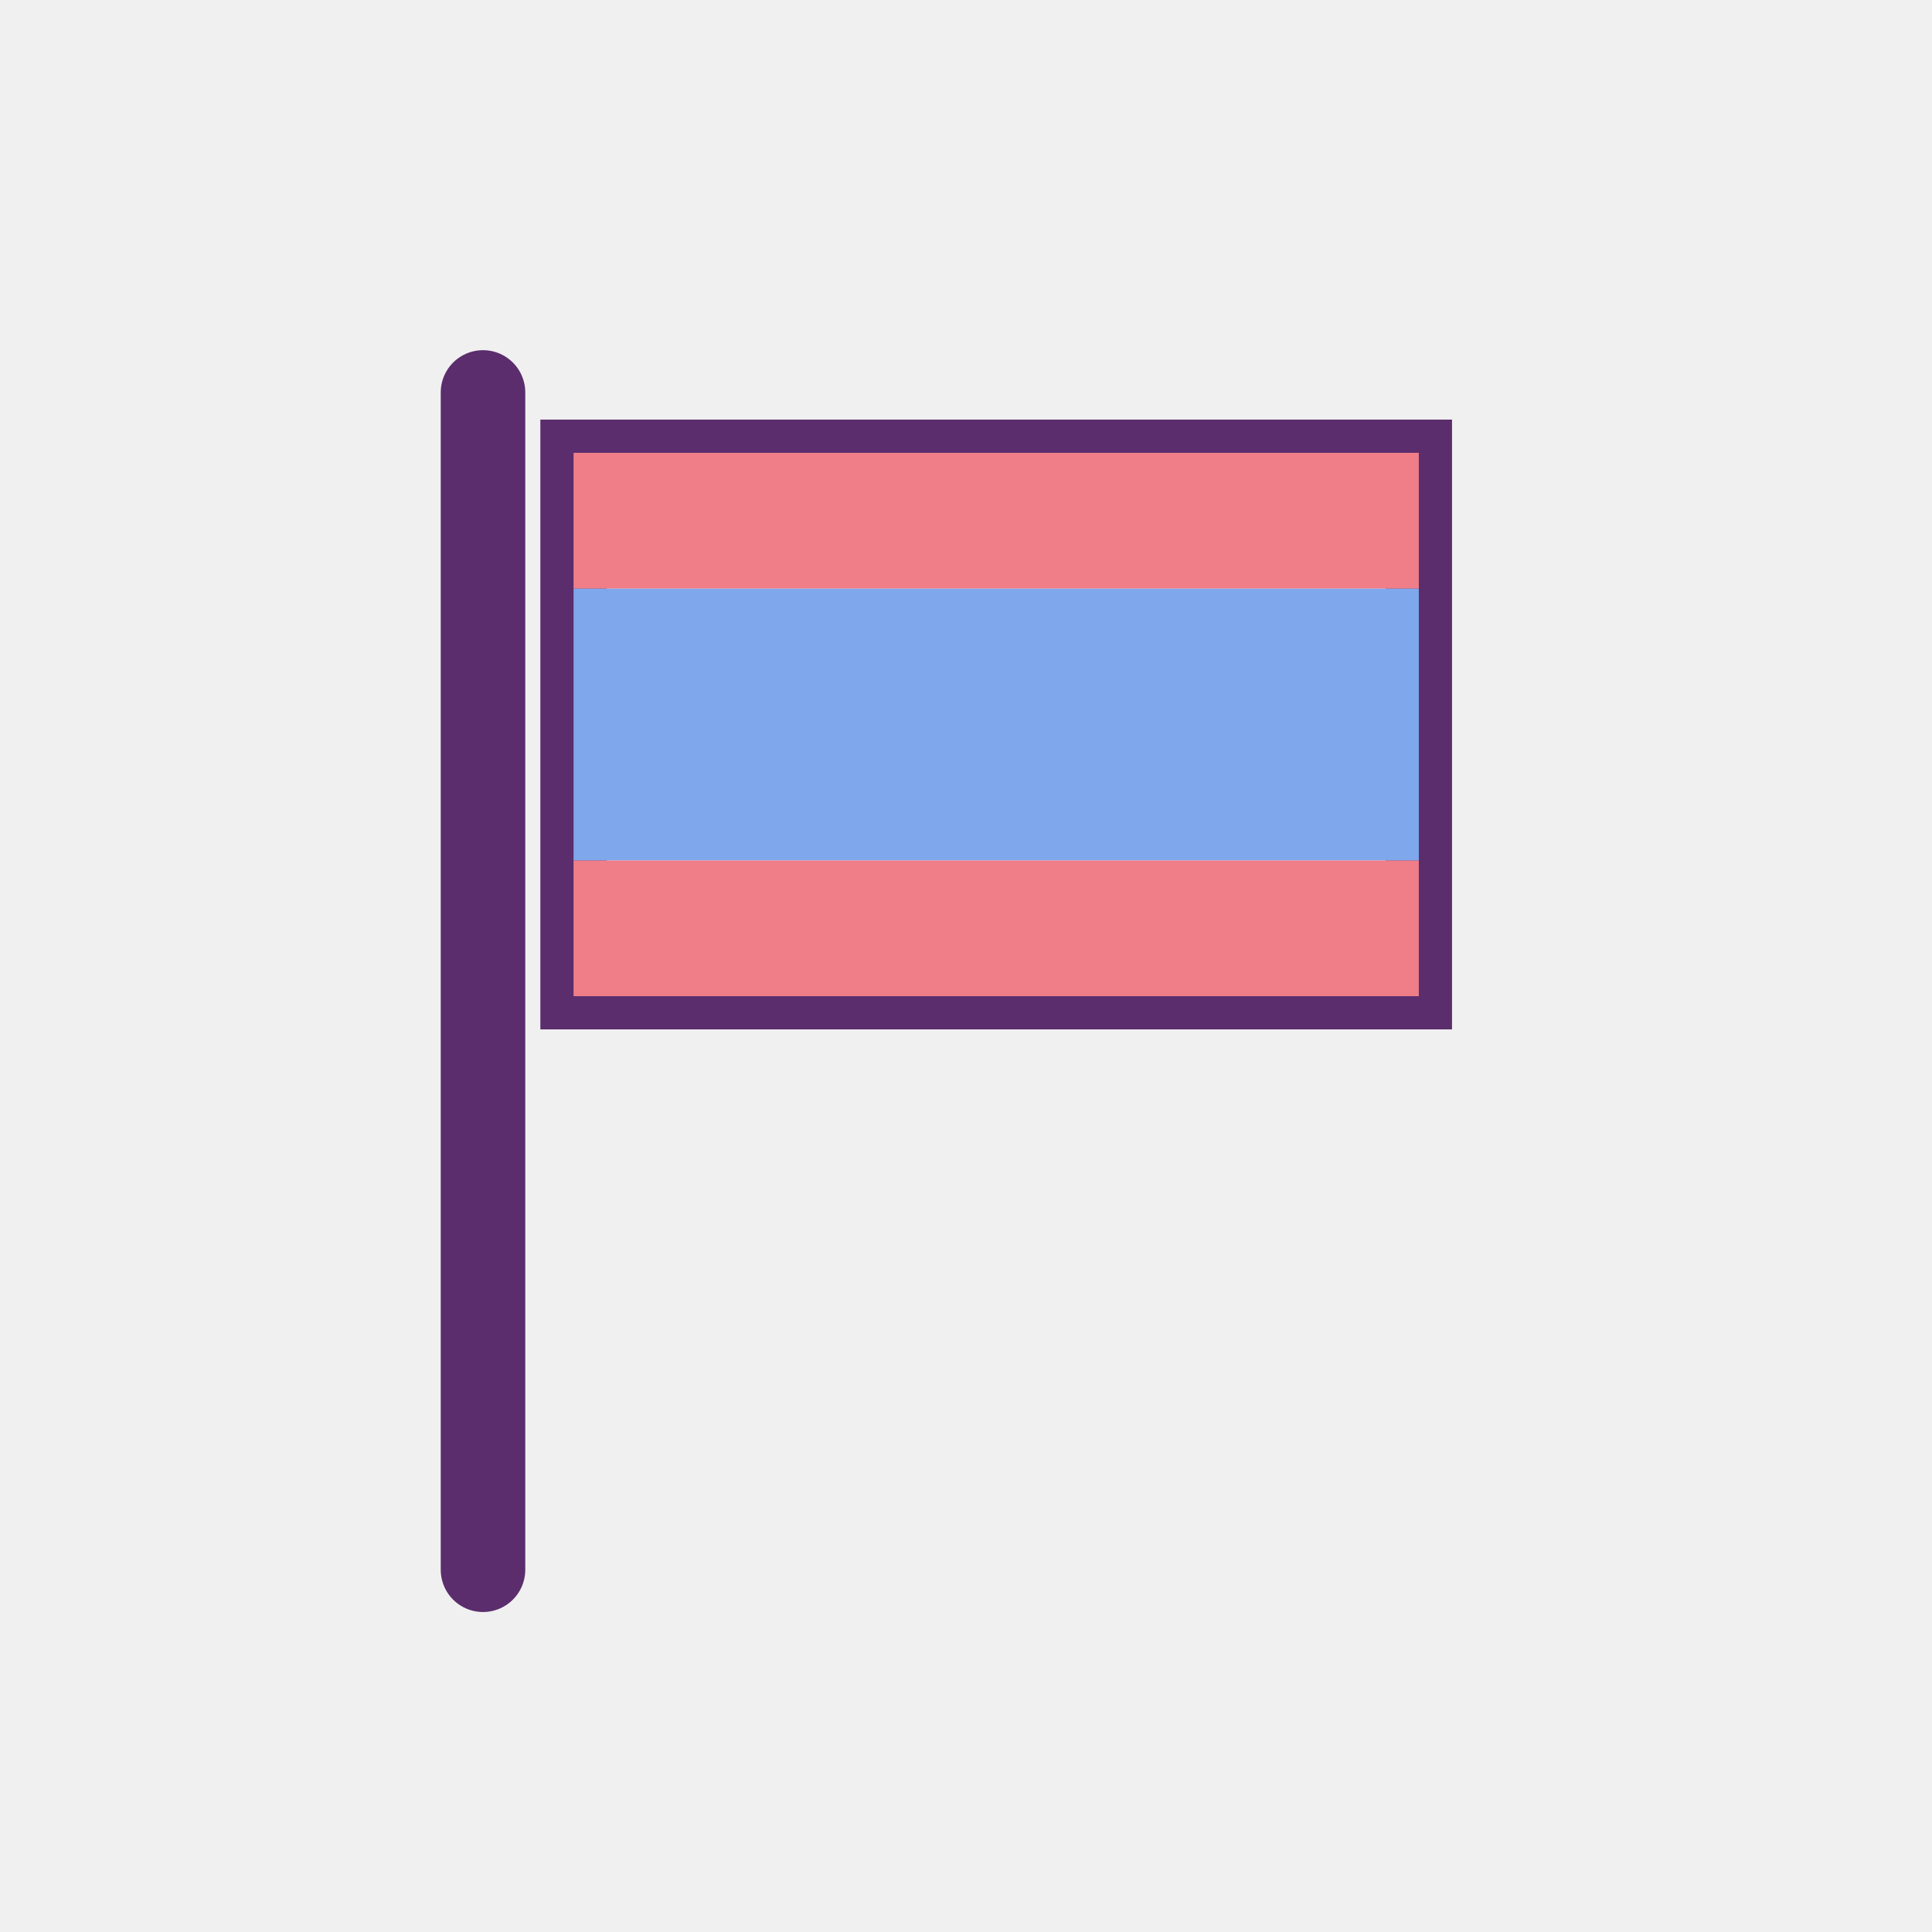
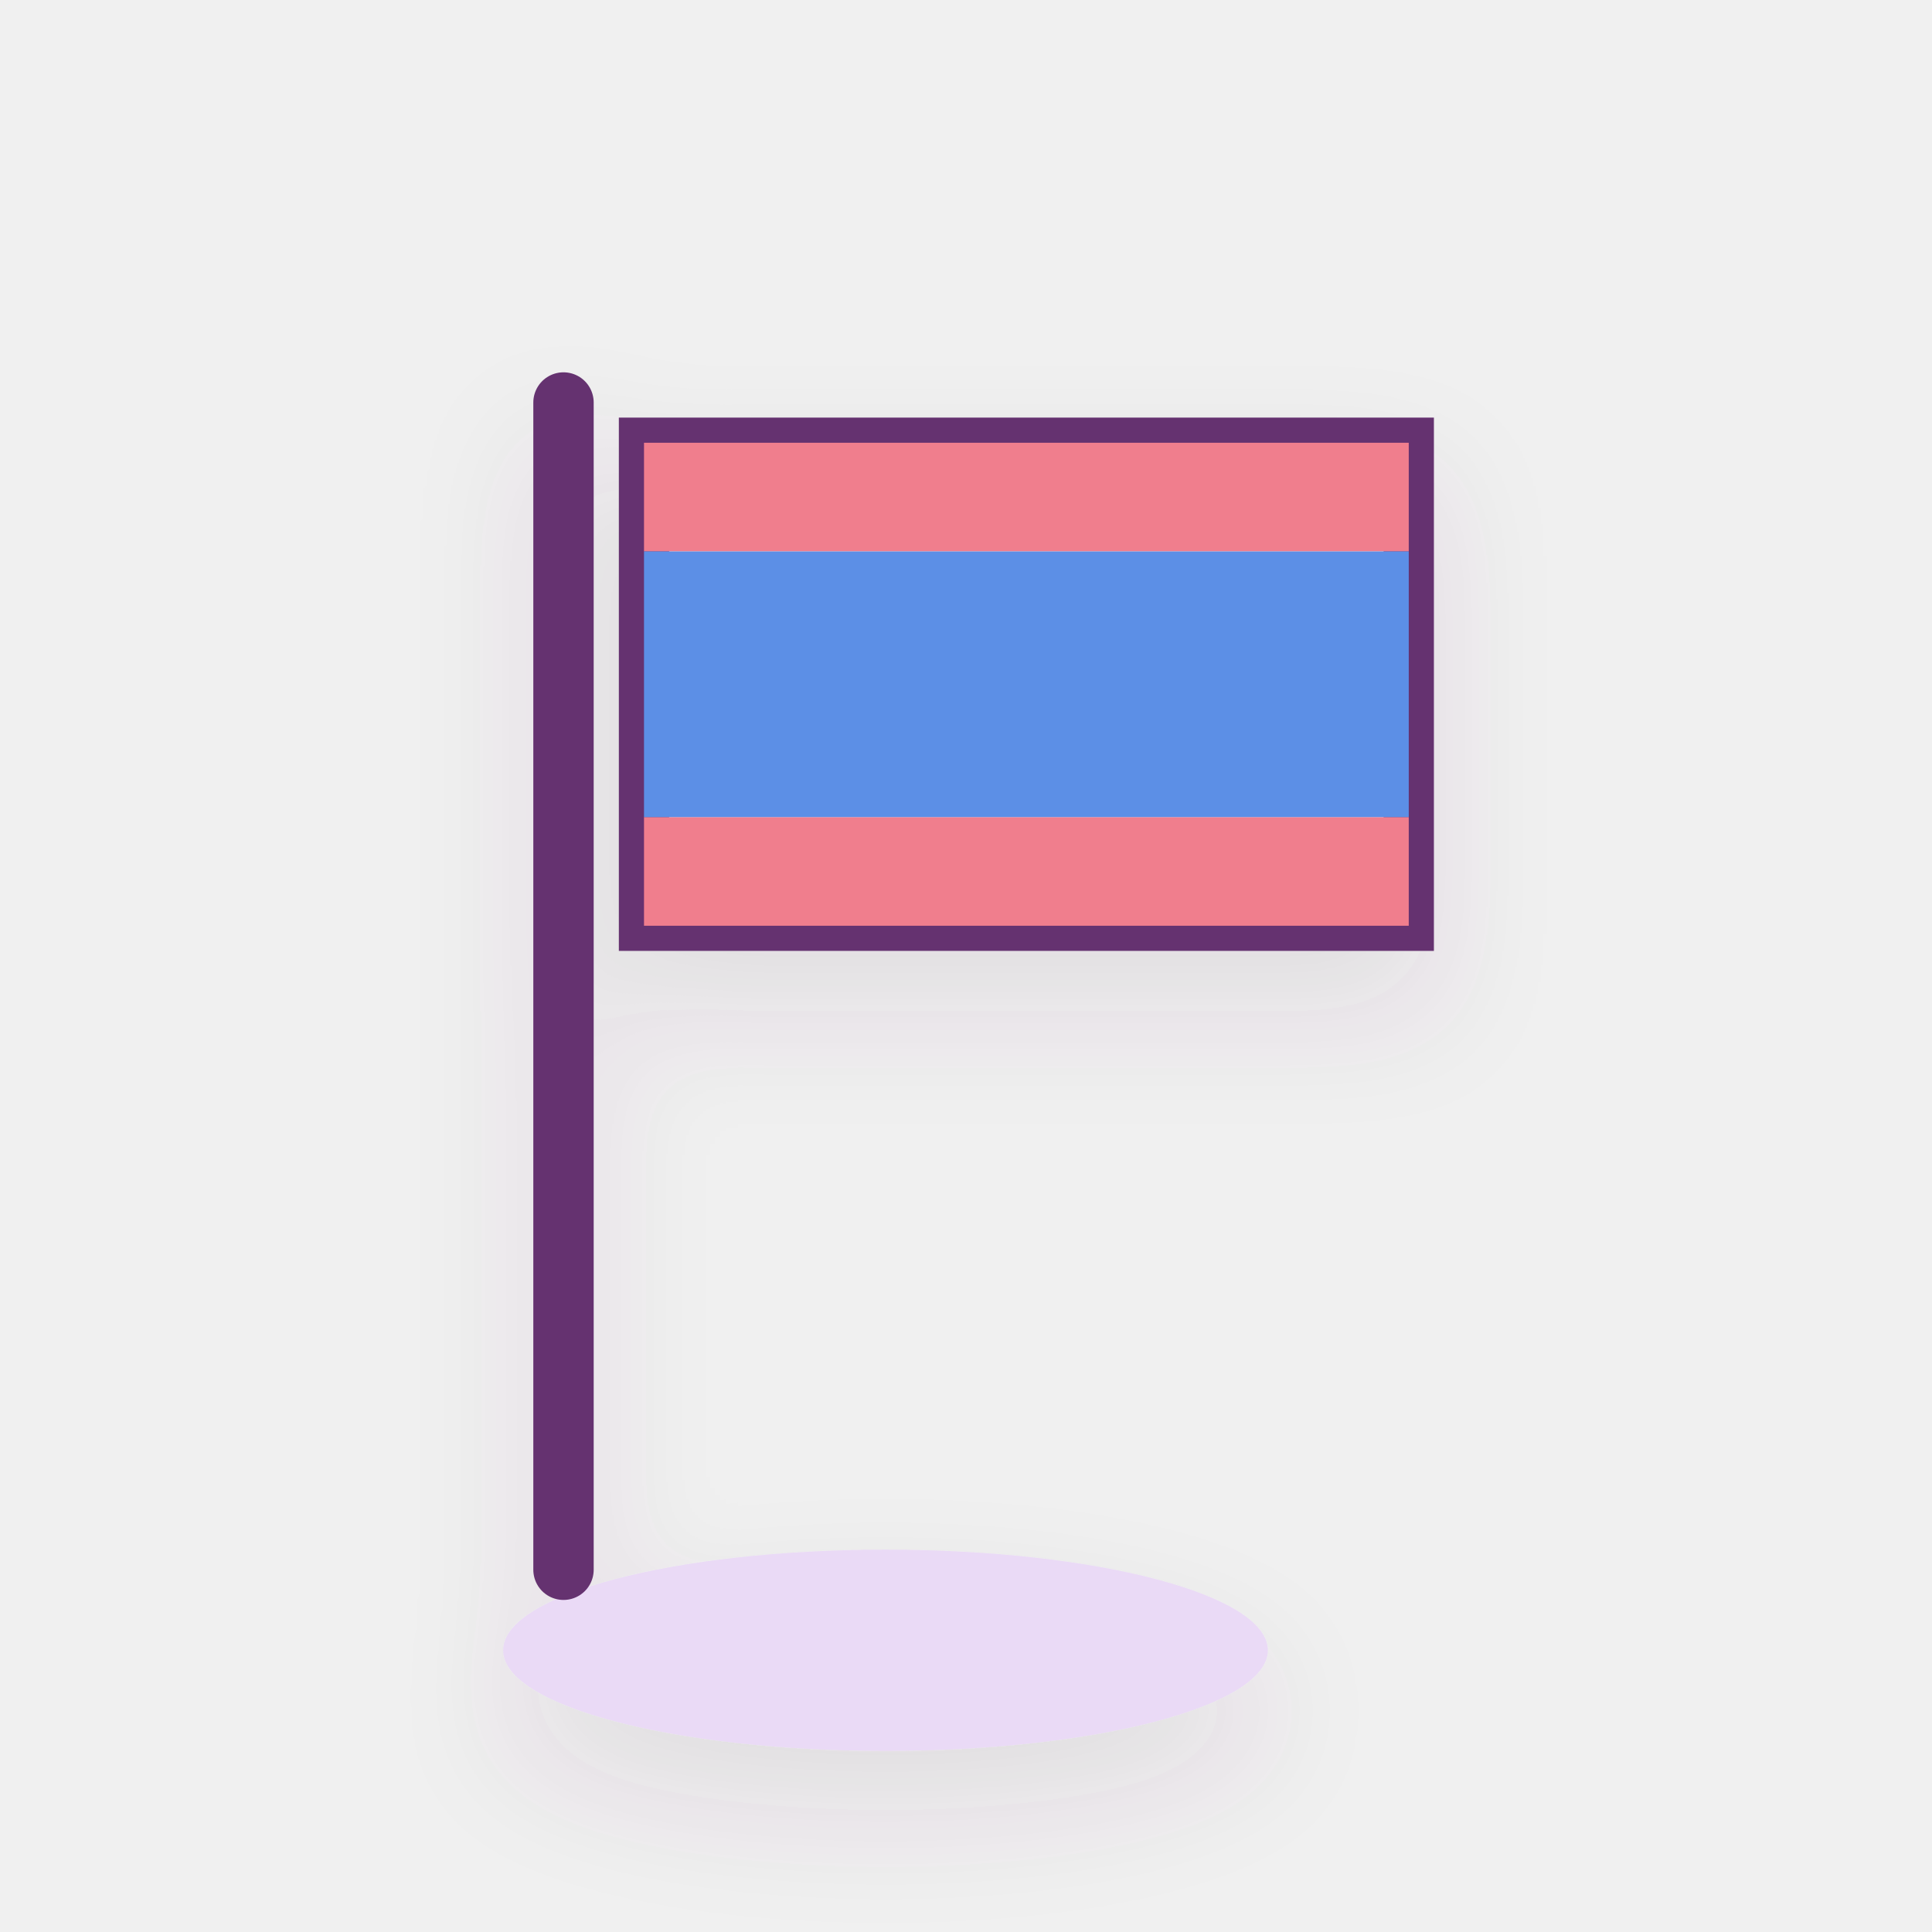
- <svg xmlns="http://www.w3.org/2000/svg" viewBox="0 0 64 64">
-   <path fill="none" stroke="#5B2D6C" stroke-width="2.8" stroke-linecap="round" d="M16 52V13" />
-   <path d="M19 15h28v18H19z" fill="#fff" stroke="#5B2D6C" stroke-width="2.2" />
-   <path d="M19 15h28v4.5H19zm0 13.5h28V33H19z" fill="#EF7E88" />
-   <path d="M19 19.5h28v9H19z" fill="#7FA7EB" />
+ <svg xmlns="http://www.w3.org/2000/svg" viewBox="0 0 96 96">
+   <defs>
+     <filter id="shadow" x="-20%" y="-20%" width="140%" height="140%">
+       <feDropShadow dx="0" dy="3" stdDeviation="3" flood-color="#5B2D6C" flood-opacity=".1" />
+     </filter>
+   </defs>
+   <g filter="url(#shadow)">
+     <ellipse cx="44" cy="82" rx="19" ry="5" fill="#EADAF6" />
+     <path d="M28 78V20" fill="none" stroke="#653170" stroke-width="3" stroke-linecap="round" />
+     <path d="M32 22h38v24H32z" fill="#fff" stroke="#653170" stroke-width="2.5" />
+     <path d="M32 22h38v5.4H32Zm0 18.6h38V46H32z" fill="#F07E8D" />
+     <path d="M32 27.4h38v13.2H32z" fill="#5C8FE6" />
+   </g>
</svg>
